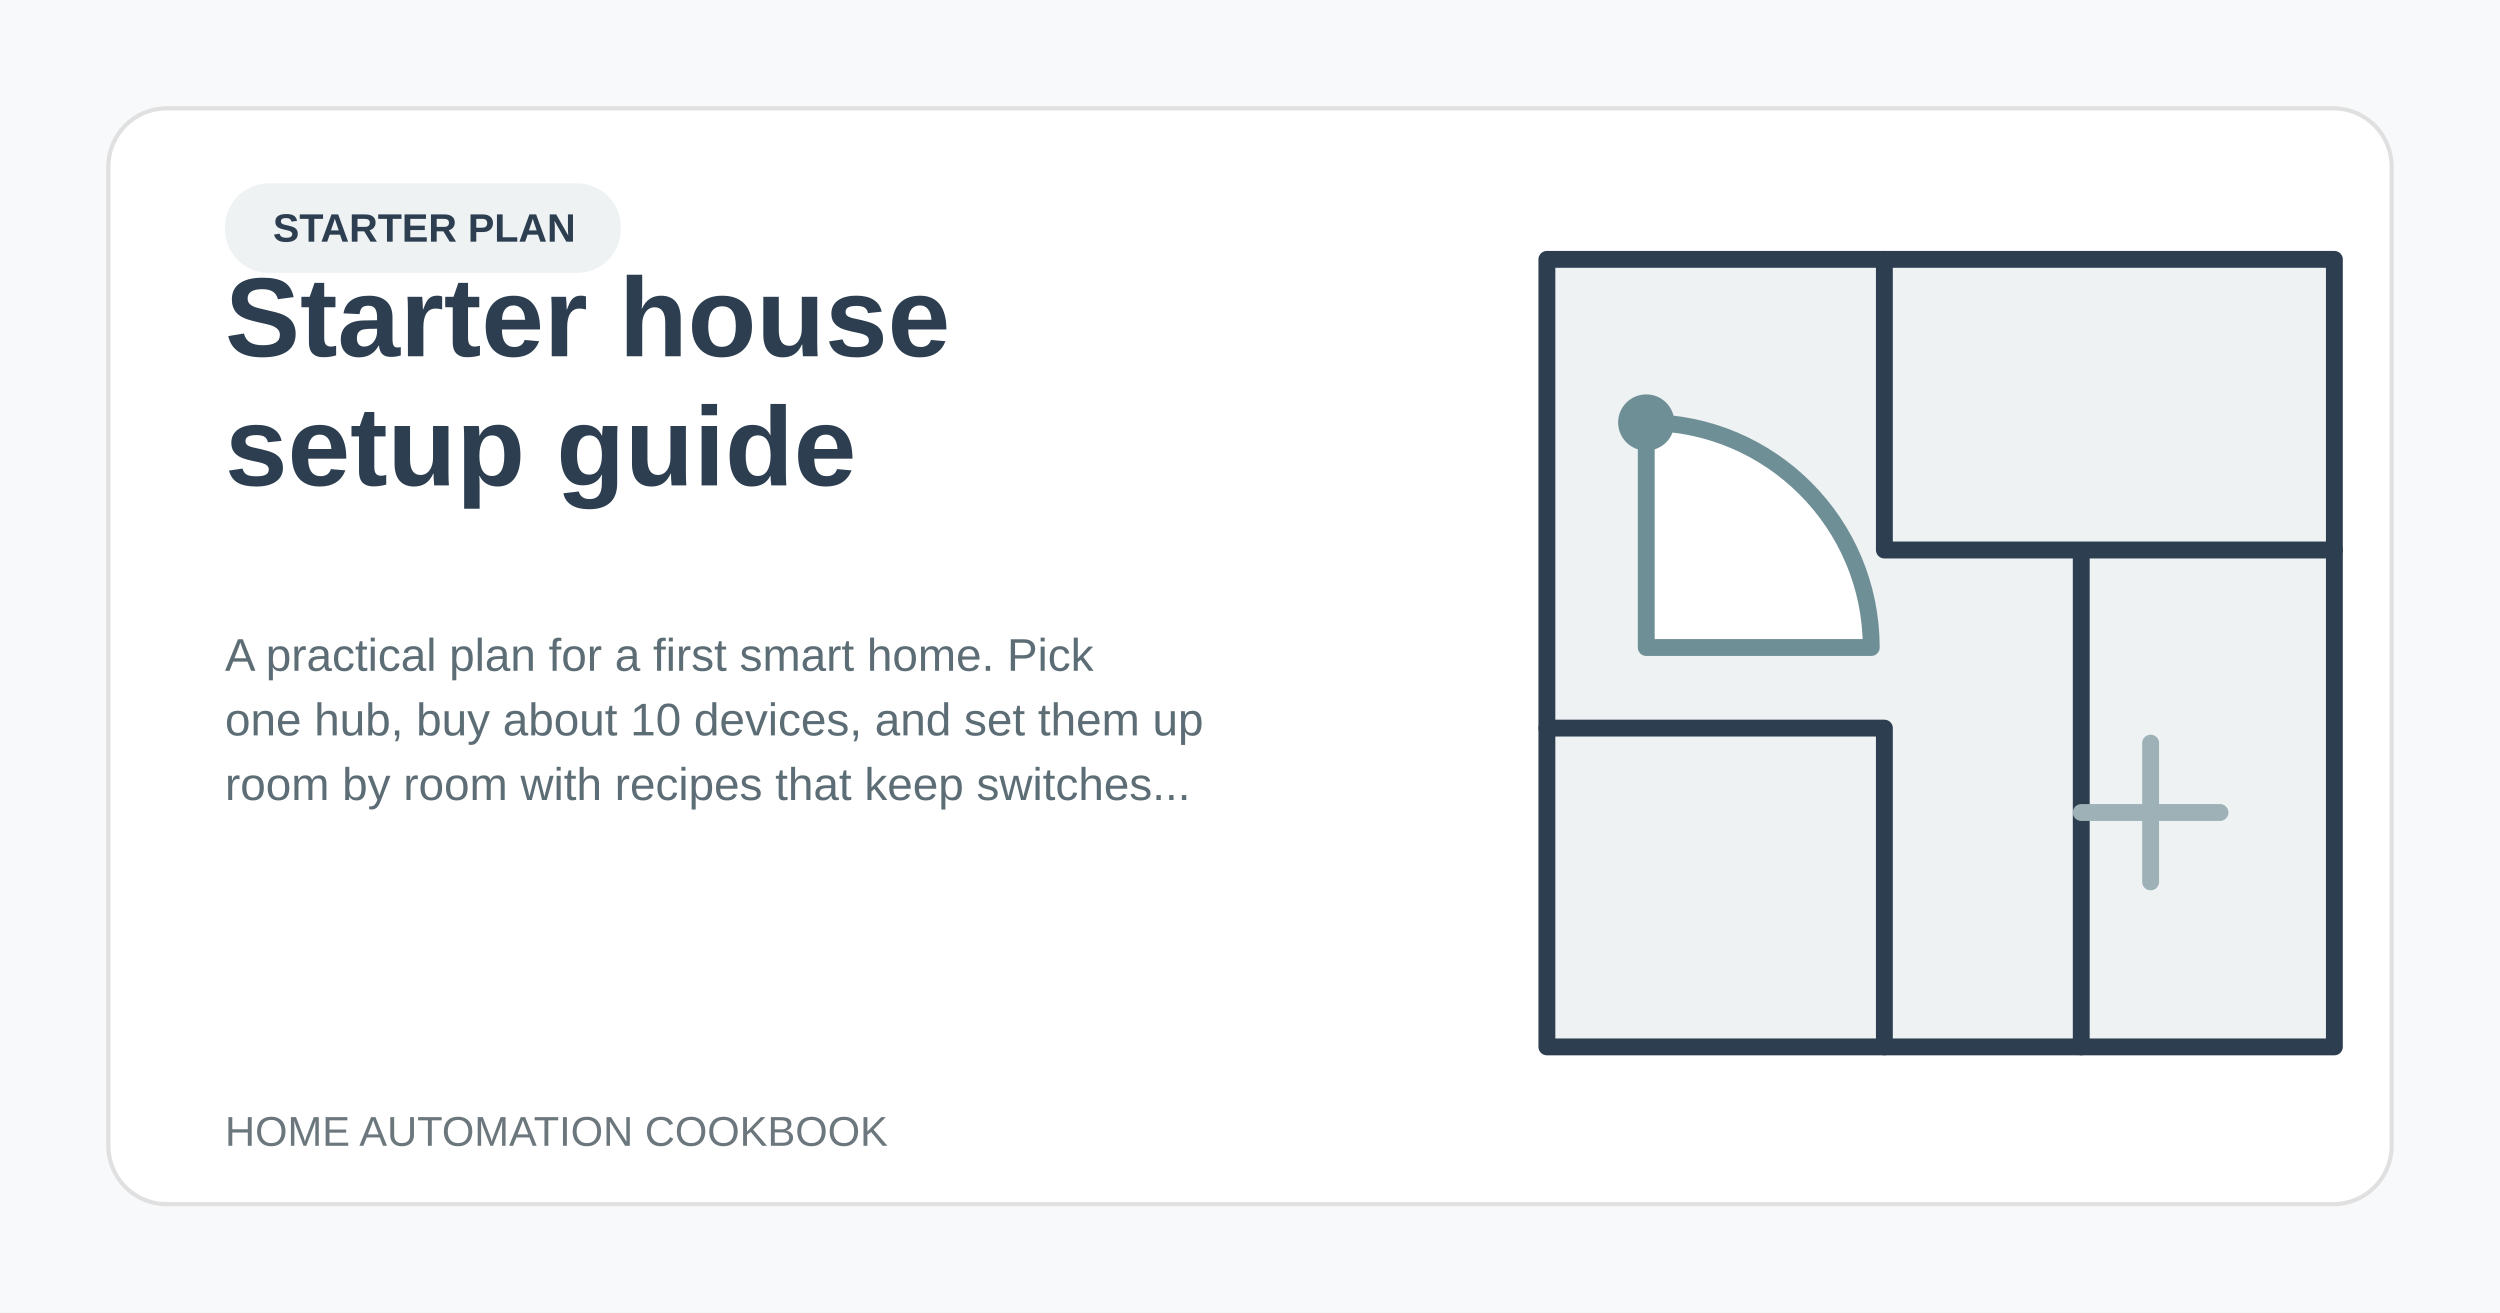
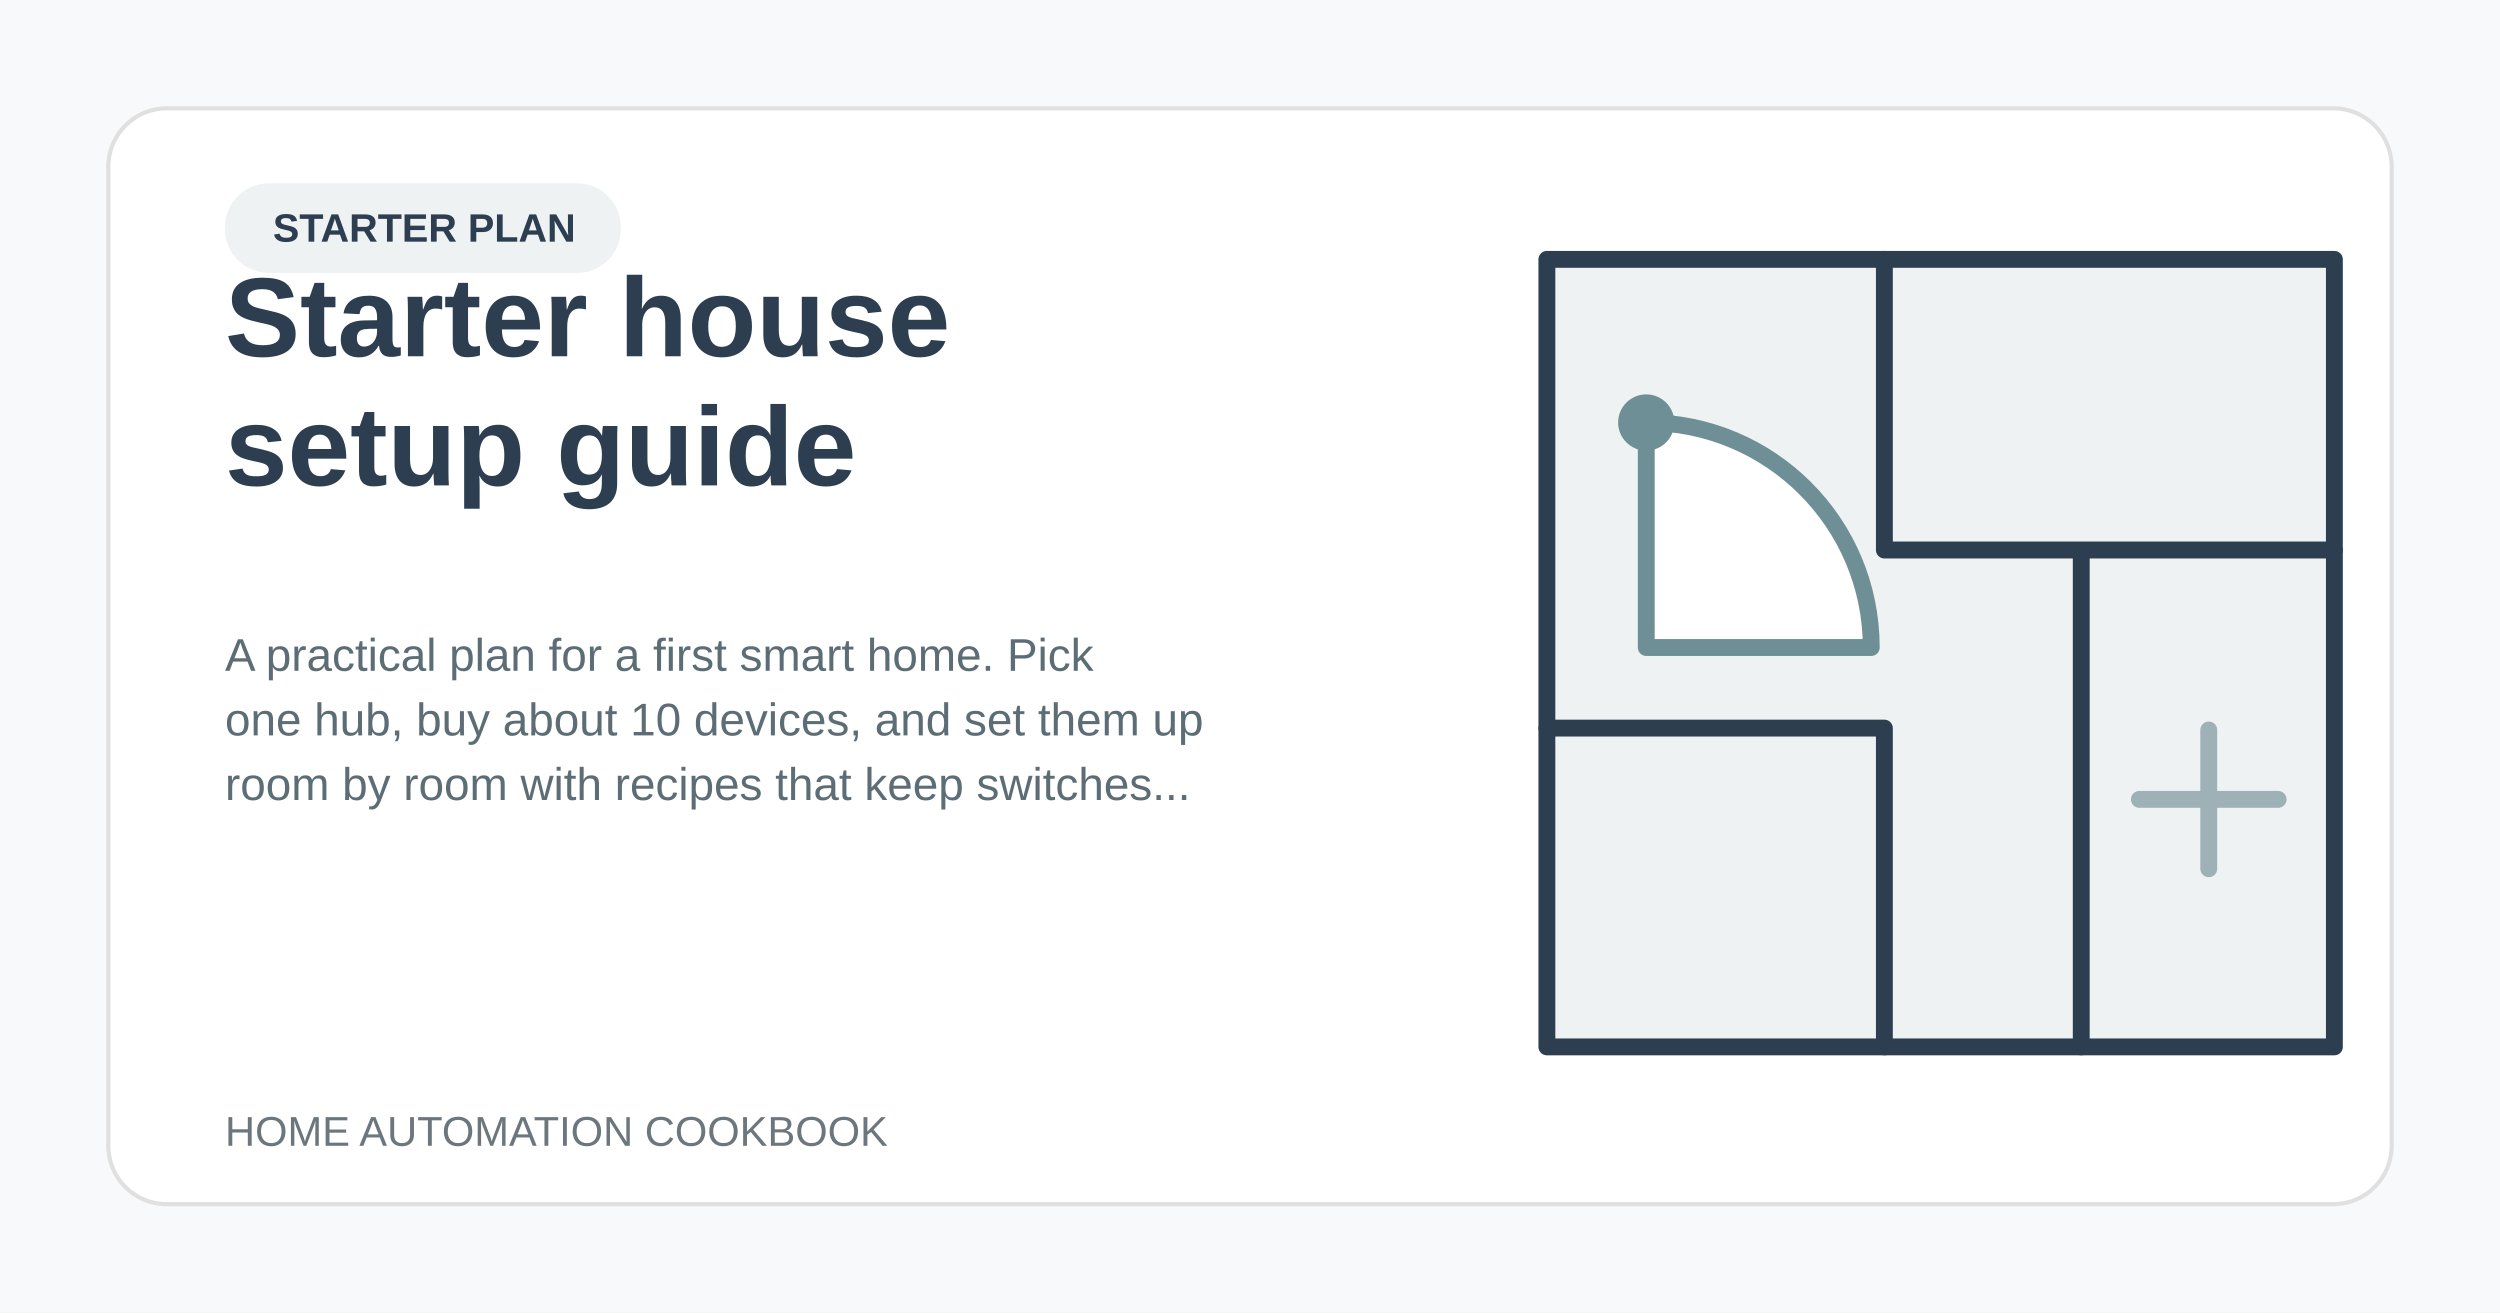
<svg xmlns="http://www.w3.org/2000/svg" width="1200" height="630" viewBox="0 0 1200 630" role="img" aria-labelledby="title desc">
  <style>
  @media (prefers-color-scheme: dark) {
    rect[fill="#f8f9fa"] { fill: #14191c; }
    rect[fill="#ffffff"], path[fill="#ffffff"] { fill: #1d2428; }
    [fill="#eef2f3"] { fill: #293238; }
    text[fill="#2c3e50"], circle[fill="#2c3e50"] { fill: #e7edef; }
    text[fill="#5d6d75"], text[fill="#6b777c"] { fill: #b7c2c6; }
    [stroke="#2c3e50"] { stroke: #d7e0e3; }
    [stroke="#9db1b6"] { stroke: #72858c; }
    [stroke="#e0e0e0"] { stroke: #3d494f; }
  }
</style>
  <rect width="1200" height="630" fill="#f8f9fa" />
  <rect x="52" y="52" width="1096" height="526" rx="28" fill="#ffffff" stroke="#e0e0e0" stroke-width="2" />
  <rect x="108" y="88" width="190" height="43" rx="21" fill="#eef2f3" />
  <text x="131" y="116" fill="#2c3e50" font-family="Segoe UI, Arial, sans-serif" font-size="19" font-weight="600">STARTER PLAN</text>
  <text x="108" y="171" fill="#2c3e50" font-family="Segoe UI, Arial, sans-serif" font-size="54" font-weight="700">Starter house</text>
  <text x="108" y="233" fill="#2c3e50" font-family="Segoe UI, Arial, sans-serif" font-size="54" font-weight="700">setup guide</text>
  <text x="108" y="322" fill="#5d6d75" font-family="Segoe UI, Arial, sans-serif" font-size="22">A practical plan for a first smart home. Pick</text>
  <text x="108" y="353" fill="#5d6d75" font-family="Segoe UI, Arial, sans-serif" font-size="22">one hub, buy about 10 devices, and set them up</text>
  <text x="108" y="384" fill="#5d6d75" font-family="Segoe UI, Arial, sans-serif" font-size="22">room by room with recipes that keep switches...</text>
  <g transform="translate(720 102) scale(.9)" fill="none" stroke="#2c3e50" stroke-width="9" stroke-linecap="round" stroke-linejoin="round">
    <rect x="25" y="25" width="420" height="420" fill="#eef2f3" />
    <path d="M205 25v155h240M25 275h180v170M310 180v265" />
    <path d="M78 112a120 120 0 0 1 120 120H78z" fill="#ffffff" stroke="#6f8f96" />
    <circle cx="78" cy="112" r="15" fill="#6f8f96" stroke="none" />
-     <path d="M310 320h74M347 283v74" stroke="#9db1b6" />
+     <path d="M341 313h74M378 276v74" stroke="#9db1b6" />
  </g>
  <text x="108" y="550" fill="#6b777c" font-family="Segoe UI, Arial, sans-serif" font-size="20">HOME AUTOMATION COOKBOOK</text>
</svg>
